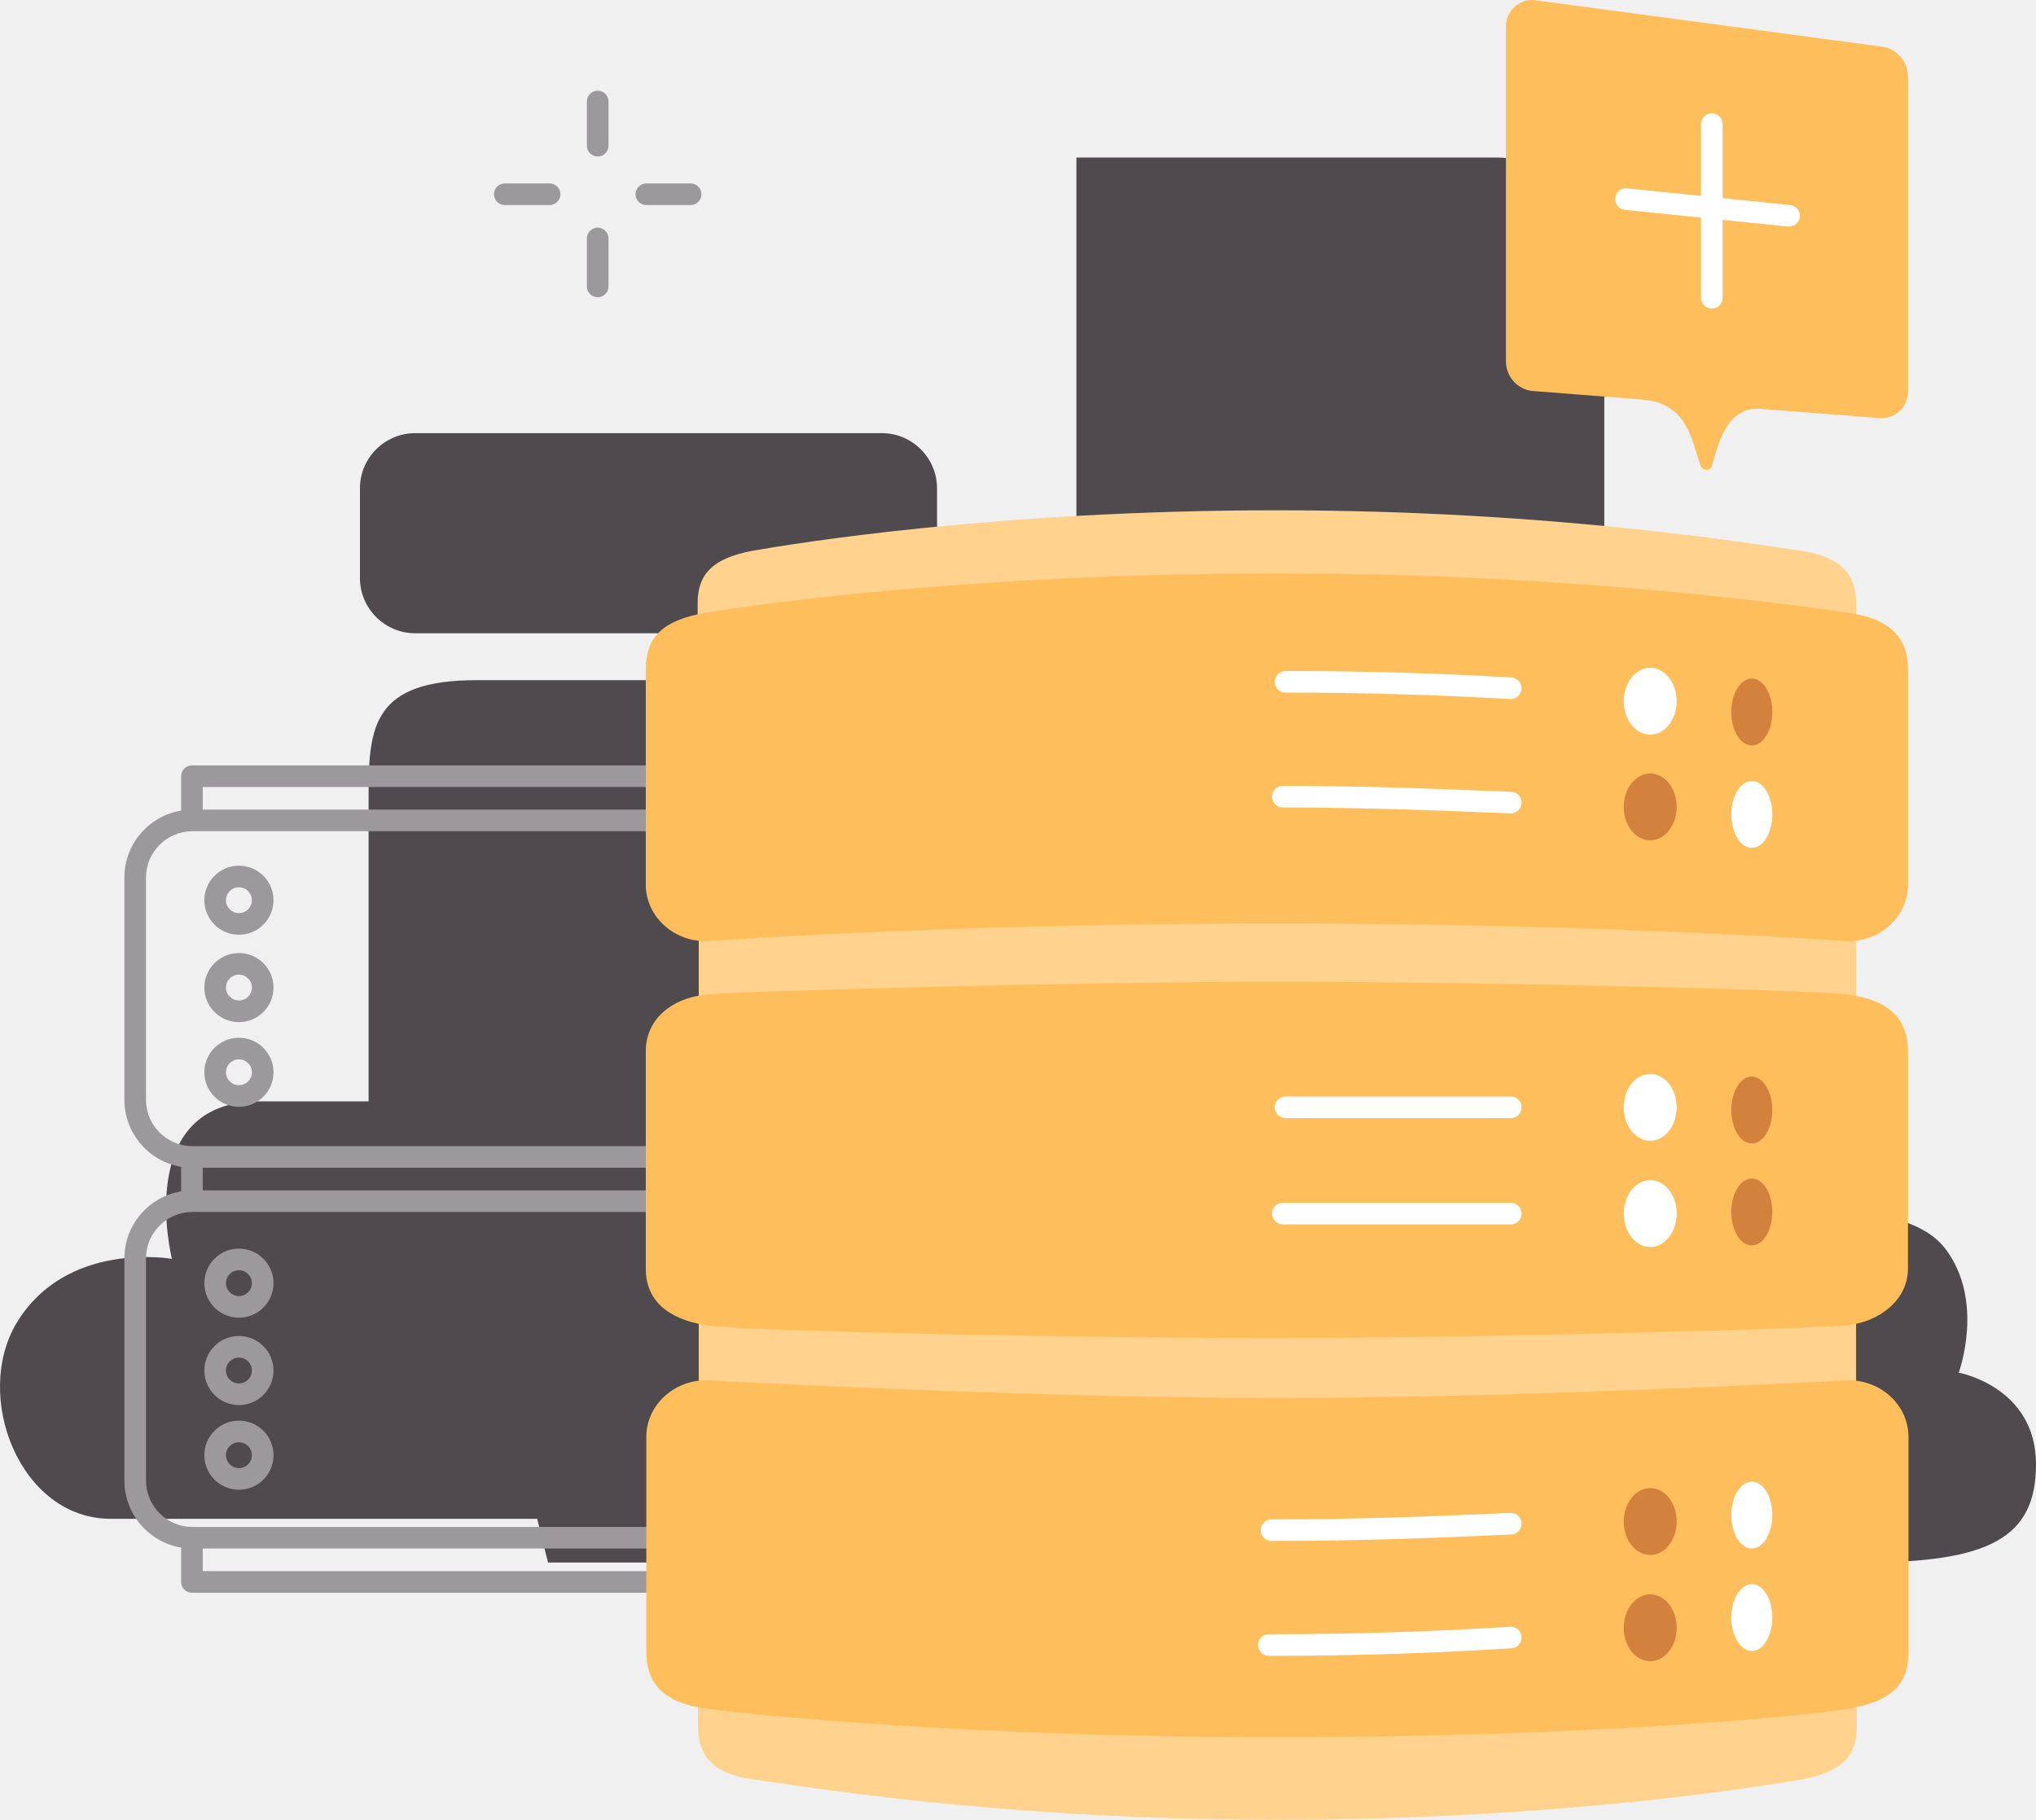
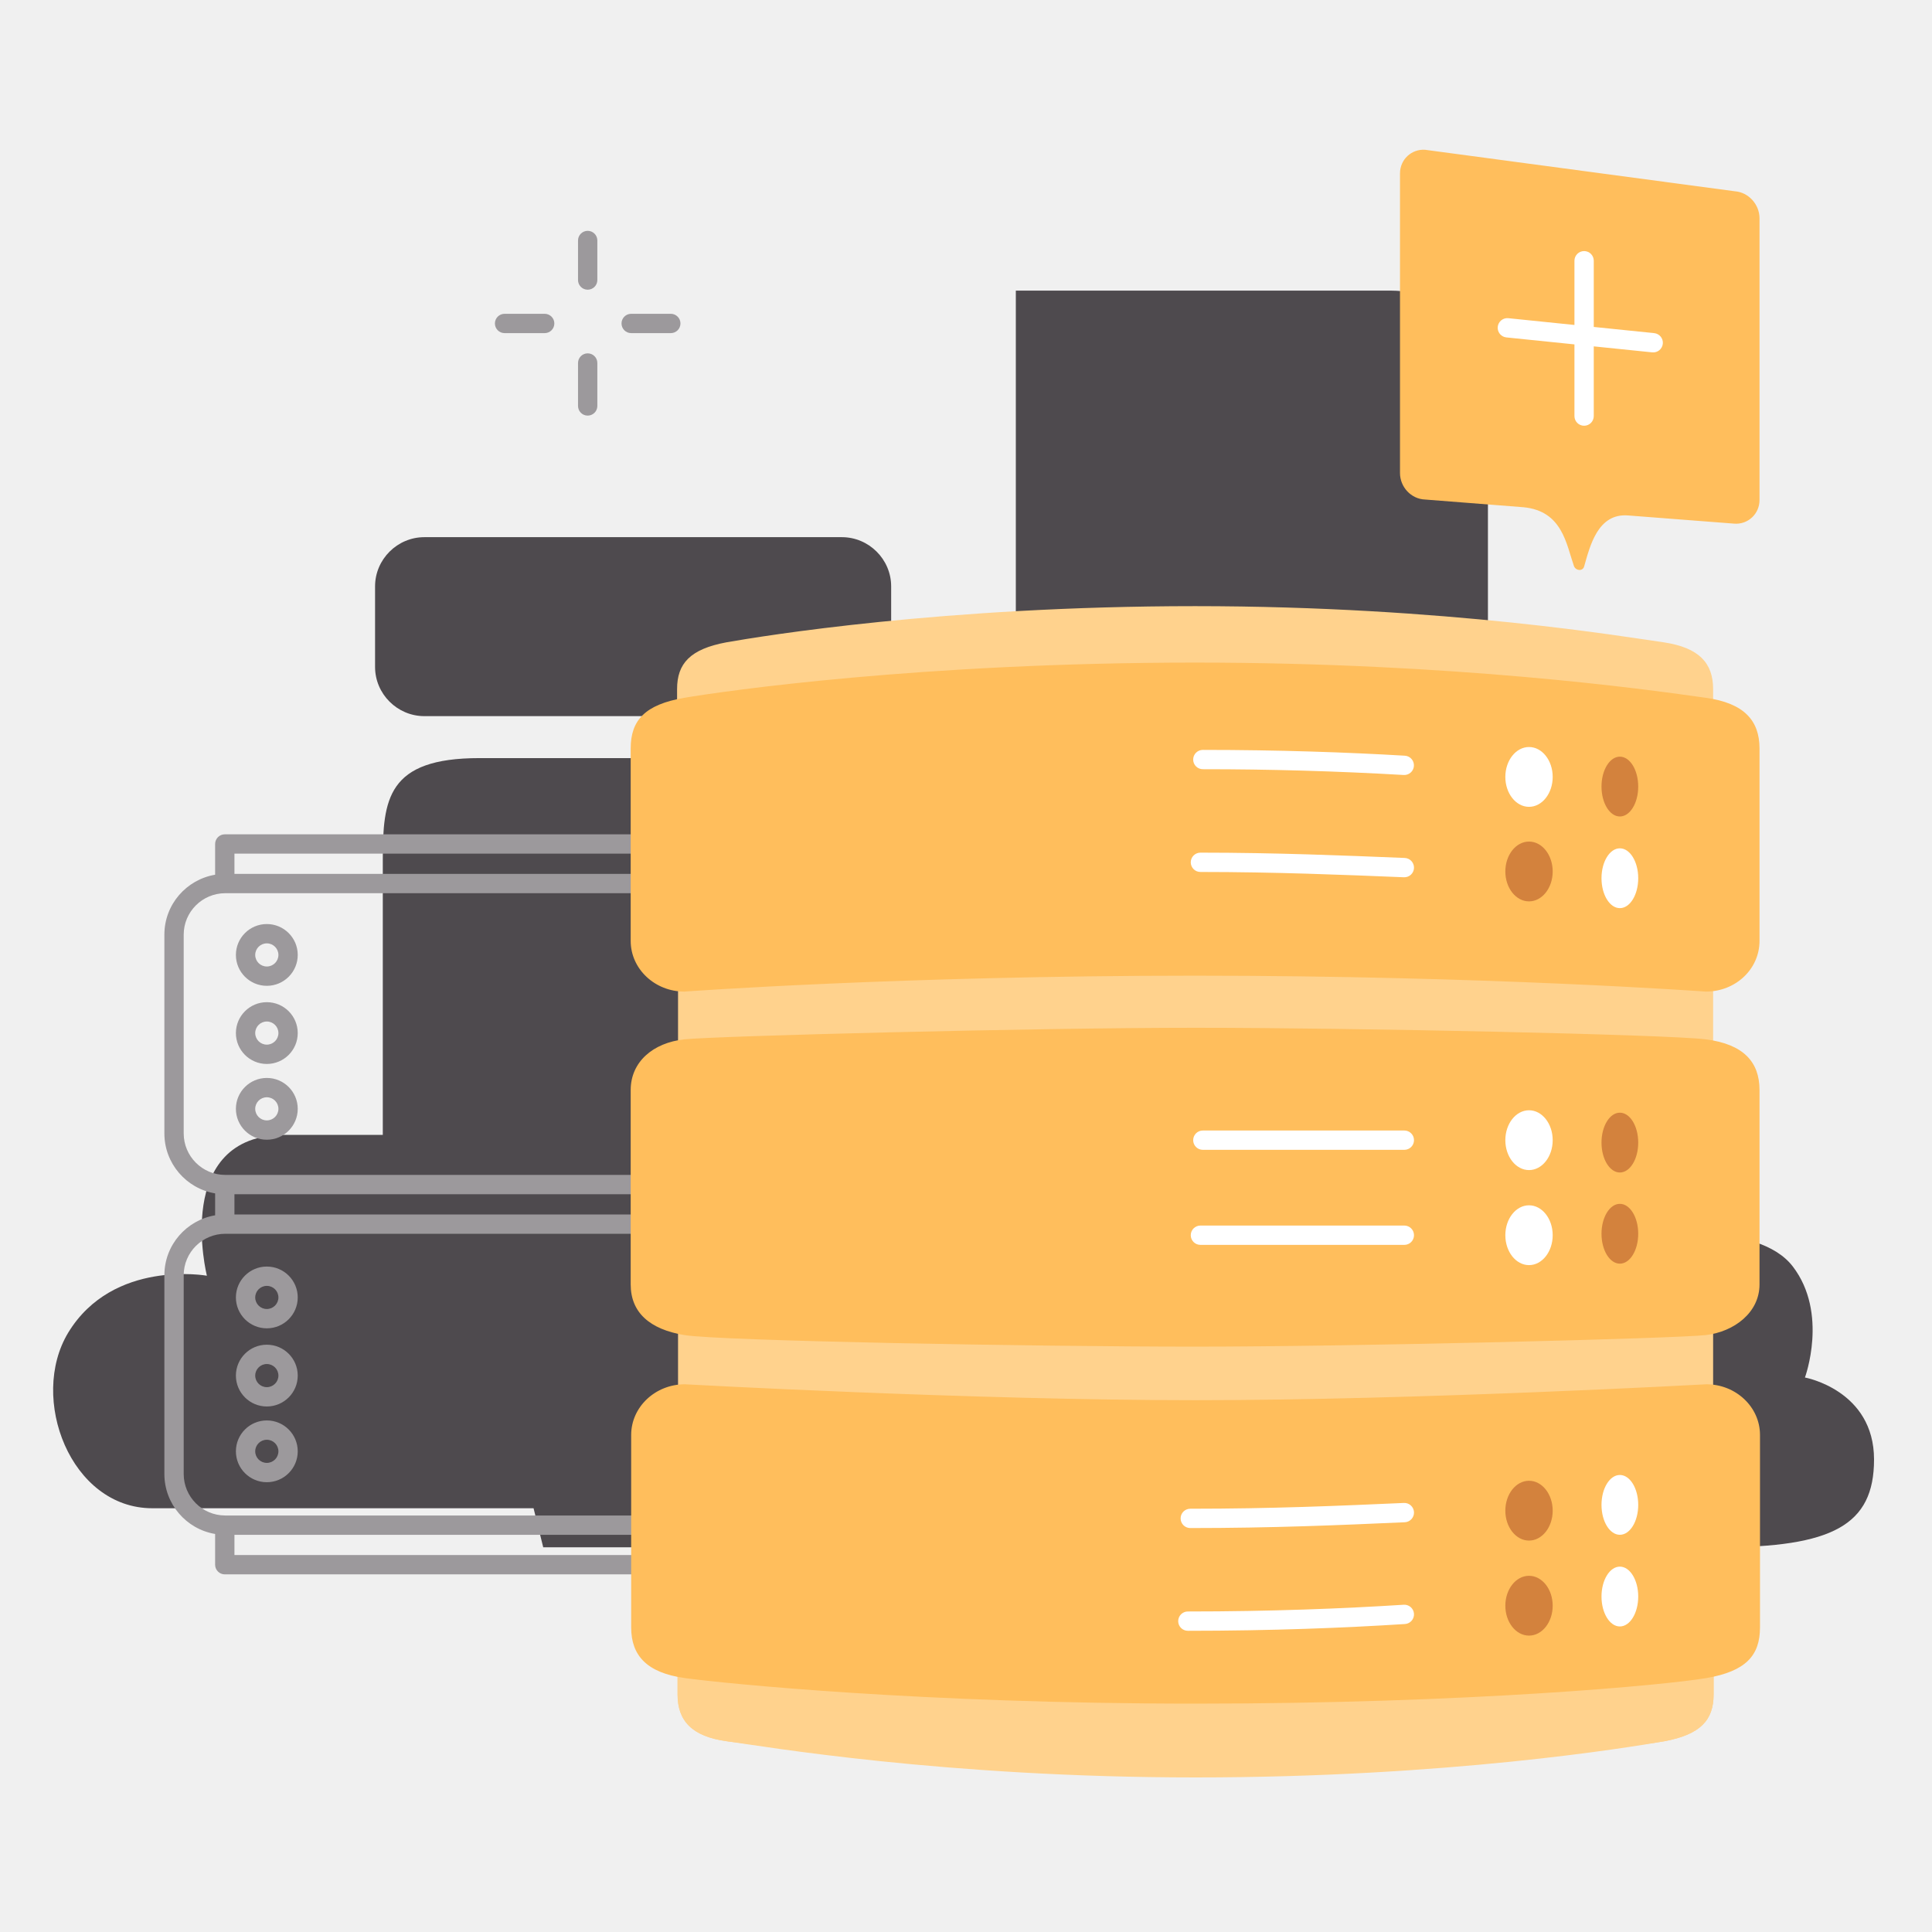
- <svg xmlns="http://www.w3.org/2000/svg" width="377" height="337" fill="none" viewBox="0 0 377 337">
-   <path fill="#4E4A4E" d="M163.299 117.269h-86.44c-5.603 0-10.206-4.594-10.206-10.187v-16.68c0-5.593 4.602-10.187 10.205-10.187H163.3c5.603 0 10.205 4.594 10.205 10.187v16.68c0 5.593-4.602 10.187-10.205 10.187" />
-   <path fill="#4E4A4E" d="M99.469 281.266H20.53c-16.908 0-25.612-22.772-17.408-36.355 9.305-15.282 28.714-11.786 28.714-11.786s-7.304-29.164 16.107-29.164h20.31v-56.93c0-12.585.9-21.075 20.01-21.075h111.052V29.175h77.837c11.005 0 19.909 9.688 19.909 21.573v67.418h19.109a13.65 13.65 0 0 1 13.707 13.683v93.086s22.911-3.396 30.314 6.292c7.404 9.689 2.501 22.972 2.501 22.972S377 256.796 377 271.178c0 13.584-8.604 18.178-32.115 18.178H101.47z" />
-   <path fill="#9C999C" fill-rule="evenodd" d="M33.538 143.738a2 2 0 0 1 2-2h142.668a2 2 0 0 1 2 2v6.347c6.049.961 10.605 6.211 10.605 12.43v41.15c0 6.22-4.557 11.469-10.606 12.43v4.504c6.049.961 10.606 6.21 10.606 12.43v41.15c0 6.219-4.556 11.469-10.605 12.43v6.347a2 2 0 0 1-2 2H35.538a2 2 0 0 1-2-2v-6.364c-6-1.002-10.505-6.228-10.505-12.413v-41.15c0-6.286 4.59-11.416 10.505-12.412v-4.539c-6-1.002-10.505-6.228-10.505-12.413v-41.15c0-6.286 4.59-11.416 10.505-12.412zm4 6.19h138.668v-4.19H37.538m-1.918 8.19c-4.705.01-8.587 3.821-8.587 8.587v41.15c0 4.697 3.816 8.587 8.605 8.587h142.568c4.789 0 8.605-3.89 8.605-8.587v-41.15c0-4.697-3.816-8.587-8.605-8.587zm1.918 62.324v4.19h138.667v-4.19zm-1.943 66.514h142.611c4.789 0 8.605-3.89 8.605-8.587v-41.15c0-4.697-3.816-8.587-8.605-8.587H35.638c-4.713 0-8.605 3.814-8.605 8.587v41.15c0 4.683 3.793 8.563 8.562 8.587m140.611 4H37.538v4.19h138.668z" clip-rule="evenodd" />
-   <path fill="#9C999C" fill-rule="evenodd" d="M37.84 166.708a6.4 6.4 0 0 1 6.402-6.395 6.4 6.4 0 0 1 6.402 6.395 6.4 6.4 0 0 1-6.402 6.395 6.4 6.4 0 0 1-6.402-6.395m6.402-2.395a2.4 2.4 0 0 0-2.402 2.395 2.4 2.4 0 0 0 2.402 2.395 2.4 2.4 0 0 0 2.402-2.395 2.4 2.4 0 0 0-2.402-2.395m-6.402 18.574a6.4 6.4 0 0 1 6.402-6.395 6.4 6.4 0 0 1 6.402 6.395 6.4 6.4 0 0 1-6.402 6.394 6.4 6.4 0 0 1-6.402-6.394m6.402-2.395a2.4 2.4 0 0 0-2.402 2.395 2.4 2.4 0 0 0 2.402 2.394 2.4 2.4 0 0 0 2.402-2.394 2.4 2.4 0 0 0-2.402-2.395m-6.402 18.079a6.4 6.4 0 0 1 6.402-6.394 6.4 6.4 0 0 1 6.402 6.394 6.4 6.4 0 0 1-6.402 6.395 6.4 6.4 0 0 1-6.402-6.395m6.402-2.394a2.4 2.4 0 0 0-2.402 2.394 2.4 2.4 0 0 0 2.402 2.395 2.4 2.4 0 0 0 2.402-2.395 2.4 2.4 0 0 0-2.402-2.394m-6.402 41.445a6.4 6.4 0 0 1 6.402-6.395 6.4 6.4 0 0 1 6.402 6.395 6.4 6.4 0 0 1-6.402 6.394 6.4 6.4 0 0 1-6.402-6.394m6.402-2.395a2.4 2.4 0 0 0-2.402 2.395 2.4 2.4 0 0 0 2.402 2.394 2.4 2.4 0 0 0 2.402-2.394 2.4 2.4 0 0 0-2.402-2.395m-6.402 18.575a6.4 6.4 0 0 1 6.402-6.395 6.4 6.4 0 0 1 6.402 6.395 6.4 6.4 0 0 1-6.402 6.394 6.4 6.4 0 0 1-6.402-6.394m6.402-2.395a2.4 2.4 0 0 0-2.402 2.395 2.4 2.4 0 0 0 2.402 2.394 2.4 2.4 0 0 0 2.402-2.394 2.4 2.4 0 0 0-2.402-2.395m-6.402 18.074a6.4 6.4 0 0 1 6.402-6.395 6.4 6.4 0 0 1 6.402 6.395 6.4 6.4 0 0 1-6.402 6.395 6.4 6.4 0 0 1-6.402-6.395m6.402-2.395a2.4 2.4 0 0 0-2.402 2.395 2.4 2.4 0 0 0 2.402 2.395 2.4 2.4 0 0 0 2.402-2.395 2.4 2.4 0 0 0-2.402-2.395" clip-rule="evenodd" />
-   <path fill="#FFD28D" d="M333.479 157.919s-41.82-2.996-97.046-2.996c-55.827 0-97.046 2.996-97.046 2.996-5.603 0-10.205-4.294-10.205-9.688v-36.555c0-5.293 2.701-8.29 10.205-9.688 7.403-1.299 45.021-7.49 97.046-7.49 52.024 0 89.742 6.491 97.046 7.49 7.303 1.099 10.205 4.295 10.205 9.688v36.555c0 5.394-4.503 9.688-10.205 9.688M139.488 273.578s41.819 2.996 97.045 2.996c55.827 0 97.046-2.996 97.046-2.996 5.603 0 10.205 4.294 10.205 9.688v36.555c0 5.294-2.701 8.29-10.205 9.688-7.403 1.299-45.021 7.491-97.046 7.491-52.024 0-89.742-6.492-97.045-7.491-7.304-.999-10.205-4.295-10.205-9.688v-36.555c.1-5.394 4.602-9.688 10.205-9.688" />
-   <path fill="#FFD28D" d="M139.488 273.578s41.819 2.996 97.045 2.996c55.827 0 97.046-2.996 97.046-2.996 5.603 0 10.205 4.294 10.205 9.688v36.555c0 5.294-2.701 8.29-10.205 9.688-7.403 1.299-45.021 5.493-97.046 5.493-52.024 0-89.742-4.494-97.045-5.493-7.304-.999-10.205-4.295-10.205-9.688v-36.555c.1-5.394 4.602-9.688 10.205-9.688" />
-   <path fill="#FFD28D" d="M129.383 148.231h214.301v140.628H129.383z" />
-   <path fill="#FFBE5C" fill-rule="evenodd" d="M342.183 174.299s-45.521-3.296-105.75-3.296c-60.828 0-105.75 3.296-105.75 3.296-6.103 0-11.105-4.694-11.105-10.487v-39.851c0-5.793 2.901-9.089 11.105-10.487 8.204-1.399 49.024-7.291 105.75-7.291 53.767 0 93.422 5.563 104.23 7.079l1.52.212c7.904 1.098 11.106 4.694 11.106 10.487v39.851c0 5.793-4.903 10.487-11.106 10.487m-211.4 81.302s59.728 3.296 105.75 3.296 105.75-3.296 105.75-3.296c6.103 0 11.105 4.694 11.105 10.487v39.852c0 5.792-2.901 9.088-11.105 10.487-8.104 1.398-49.023 5.293-105.75 5.293s-97.746-4.195-105.75-5.293c-7.904-1.099-11.105-4.695-11.105-10.487v-39.852c0-5.793 5.002-10.487 11.105-10.487m105.65-73.811c33.416 0 97.947 1.398 105.75 2.397 7.804.999 11.106 4.694 11.106 10.487v40.251c0 5.793-5.203 9.788-11.106 10.487-6.002.699-72.334 2.397-105.75 2.397s-98.546-1.198-105.75-2.397-11.105-4.694-11.105-10.487v-40.251c0-5.793 4.602-9.788 11.105-10.487s72.335-2.397 105.75-2.397" clip-rule="evenodd" />
-   <path fill="#FFF" d="M305.566 230.93c2.708 0 4.902-2.773 4.902-6.193s-2.194-6.192-4.902-6.192c-2.707 0-4.902 2.772-4.902 6.192s2.195 6.193 4.902 6.193" />
-   <path fill="#D3823D" d="M324.376 230.629c2.099 0 3.801-2.772 3.801-6.192s-1.702-6.193-3.801-6.193-3.802 2.773-3.802 6.193 1.702 6.192 3.802 6.192" />
-   <path fill="#FFF" d="M305.566 211.254c2.708 0 4.902-2.772 4.902-6.192s-2.194-6.193-4.902-6.193c-2.707 0-4.902 2.773-4.902 6.193s2.195 6.192 4.902 6.192" />
-   <path fill="#D3823D" d="M324.376 211.754c2.099 0 3.801-2.772 3.801-6.192s-1.702-6.193-3.801-6.193-3.802 2.773-3.802 6.193 1.702 6.192 3.802 6.192m-18.81 95.882c2.708 0 4.902-2.772 4.902-6.192s-2.194-6.193-4.902-6.193c-2.707 0-4.902 2.773-4.902 6.193s2.195 6.192 4.902 6.192" />
-   <path fill="#FFF" d="M324.376 305.74c2.099 0 3.801-2.773 3.801-6.193s-1.702-6.192-3.801-6.192-3.802 2.772-3.802 6.192 1.702 6.193 3.802 6.193" />
-   <path fill="#D3823D" d="M305.566 287.96c2.708 0 4.902-2.772 4.902-6.192s-2.194-6.193-4.902-6.193c-2.707 0-4.902 2.773-4.902 6.193s2.195 6.192 4.902 6.192" />
-   <path fill="#FFF" d="M324.376 286.763c2.099 0 3.801-2.772 3.801-6.192s-1.702-6.193-3.801-6.193-3.802 2.773-3.802 6.193 1.702 6.192 3.802 6.192" />
-   <path fill="#D3823D" d="M305.566 155.622c2.708 0 4.902-2.772 4.902-6.192s-2.194-6.193-4.902-6.193c-2.707 0-4.902 2.773-4.902 6.193s2.195 6.192 4.902 6.192" />
-   <path fill="#FFF" d="M324.376 157.021c2.099 0 3.801-2.773 3.801-6.193s-1.702-6.192-3.801-6.192-3.802 2.772-3.802 6.192 1.702 6.193 3.802 6.193m-18.81-20.975c2.708 0 4.902-2.772 4.902-6.192s-2.194-6.193-4.902-6.193c-2.707 0-4.902 2.773-4.902 6.193s2.195 6.192 4.902 6.192" />
-   <path fill="#D3823D" d="M324.376 138.044c2.099 0 3.801-2.772 3.801-6.192s-1.702-6.193-3.801-6.193-3.802 2.773-3.802 6.193 1.702 6.192 3.802 6.192" />
-   <path fill="#FFF" fill-rule="evenodd" d="M236.034 126.258a2 2 0 0 1 2-2c15.749 0 29.895.501 41.837 1.202a2 2 0 0 1-.235 3.993 714 714 0 0 0-41.602-1.195 2 2 0 0 1-2-2m-.501 21.274a2 2 0 0 1 2-2c15.412 0 29.833.59 41.965 1.086l.337.014a2 2 0 1 1-.163 3.997l-.313-.013c-12.144-.497-26.497-1.084-41.826-1.084a2 2 0 0 1-2-2m.502 57.528a2 2 0 0 1 2-2h41.719a2 2 0 1 1 0 4h-41.719a2 2 0 0 1-2-2m-.501 19.679a2 2 0 0 1 2-2h42.22a2 2 0 1 1 0 4h-42.22a2 2 0 0 1-2-2m46.218 57.341a2 2 0 0 1-1.91 2.086c-13.508.6-27.453 1.201-44.409 1.201a2 2 0 1 1 0-4c16.859 0 30.727-.597 44.232-1.197a2 2 0 0 1 2.087 1.91m-.002 21.033a2 2 0 0 1-1.869 2.124c-12.544.801-27.794 1.402-44.948 1.402a2 2 0 1 1 0-4c17.062 0 32.226-.597 44.693-1.394a2 2 0 0 1 2.124 1.868" clip-rule="evenodd" />
-   <path fill="#9C999C" fill-rule="evenodd" d="M110.674 16.79a2 2 0 0 1 2 2v8.19a2 2 0 0 1-4 0v-8.19a2 2 0 0 1 2-2M91.466 35.969a2 2 0 0 1 2-2h8.304a2 2 0 0 1 0 4h-8.304a2 2 0 0 1-2-2m26.212 0a2 2 0 0 1 2-2h8.204a2 2 0 1 1 0 4h-8.204a2 2 0 0 1-2-2m-7.004 6.188a2 2 0 0 1 2 2v8.89a2 2 0 1 1-4 0v-8.89a2 2 0 0 1 2-2" clip-rule="evenodd" />
-   <path fill="#FFBE5C" d="m348.186 8.602-64.13-8.59c-2.801-.2-5.202 1.998-5.202 4.895V66.93c0 2.896 2.301 5.393 5.202 5.493l20.41 1.598c8.003.799 8.804 7.59 10.405 12.185.4.999 1.8 1.099 2.101.1 1.2-4.195 2.801-11.086 9.104-10.587l22.01 1.698c2.802.2 5.203-1.998 5.203-4.894V14.195c0-2.896-2.301-5.393-5.103-5.593" />
-   <path fill="#FFF" d="M318.972 22.984a2 2 0 0 0-4 0zm-4 32.161a2 2 0 1 0 4 0zm-13.704-20.268a2 2 0 0 0-.408 3.979zm29.806 7.075a2 2 0 0 0 .408-3.98zm-16.102-18.968v32.161h4v-32.16zM300.86 38.856l30.214 3.096.408-3.98-30.214-3.095z" />
+ <svg xmlns="http://www.w3.org/2000/svg" width="400" height="400" fill="none" viewBox="0 0 400 400">
+   <path fill="#4E4A4E" d="M174.299 148.269h-86.44c-5.603 0-10.206-4.594-10.206-10.187v-16.68c0-5.593 4.602-10.187 10.205-10.187H174.3c5.603 0 10.205 4.594 10.205 10.187v16.68c0 5.593-4.602 10.187-10.205 10.187" />
+   <path fill="#4E4A4E" d="M110.469 312.266H31.531c-16.908 0-25.612-22.772-17.408-36.355 9.305-15.282 28.714-11.786 28.714-11.786s-7.304-29.164 16.107-29.164h20.31v-56.93c0-12.585.9-21.075 20.01-21.075h111.052V60.175h77.837c11.005 0 19.909 9.688 19.909 21.573v67.418h19.109a13.65 13.65 0 0 1 13.707 13.683v93.086s22.911-3.396 30.314 6.292c7.404 9.689 2.501 22.972 2.501 22.972S388 287.796 388 302.178c0 13.584-8.604 18.178-32.115 18.178H112.47z" />
+   <path fill="#9C999C" fill-rule="evenodd" d="M44.538 174.738a2 2 0 0 1 2-2h142.668a2 2 0 0 1 2 2v6.347c6.049.961 10.605 6.211 10.605 12.43v41.15c0 6.22-4.557 11.469-10.606 12.43v4.504c6.049.961 10.606 6.21 10.606 12.43v41.15c0 6.219-4.556 11.469-10.605 12.43v6.347a2 2 0 0 1-2 2H46.538a2 2 0 0 1-2-2v-6.364c-6-1.002-10.505-6.228-10.505-12.413v-41.15c0-6.286 4.59-11.416 10.505-12.412v-4.539c-6-1.002-10.505-6.228-10.505-12.413v-41.15c0-6.286 4.59-11.416 10.505-12.412zm4 6.19h138.668v-4.19H48.538m-1.918 8.19c-4.705.01-8.587 3.821-8.587 8.587v41.15c0 4.697 3.816 8.587 8.605 8.587h142.568c4.789 0 8.605-3.89 8.605-8.587v-41.15c0-4.697-3.816-8.587-8.605-8.587zm1.918 62.324v4.19h138.667v-4.19zm-1.943 66.514h142.611c4.789 0 8.605-3.89 8.605-8.587v-41.15c0-4.697-3.816-8.587-8.605-8.587H46.638c-4.713 0-8.605 3.814-8.605 8.587v41.15c0 4.683 3.793 8.563 8.562 8.587m140.611 4H48.538v4.19h138.668z" clip-rule="evenodd" />
+   <path fill="#9C999C" fill-rule="evenodd" d="M48.84 197.708a6.4 6.4 0 0 1 6.402-6.395 6.4 6.4 0 0 1 6.402 6.395 6.4 6.4 0 0 1-6.402 6.395 6.4 6.4 0 0 1-6.402-6.395m6.402-2.395a2.4 2.4 0 0 0-2.402 2.395 2.4 2.4 0 0 0 2.402 2.395 2.4 2.4 0 0 0 2.402-2.395 2.4 2.4 0 0 0-2.402-2.395m-6.402 18.574a6.4 6.4 0 0 1 6.402-6.395 6.4 6.4 0 0 1 6.402 6.395 6.4 6.4 0 0 1-6.402 6.394 6.4 6.4 0 0 1-6.402-6.394m6.402-2.395a2.4 2.4 0 0 0-2.402 2.395 2.4 2.4 0 0 0 2.402 2.394 2.4 2.4 0 0 0 2.402-2.394 2.4 2.4 0 0 0-2.402-2.395m-6.402 18.079a6.4 6.4 0 0 1 6.402-6.394 6.4 6.4 0 0 1 6.402 6.394 6.4 6.4 0 0 1-6.402 6.395 6.4 6.4 0 0 1-6.402-6.395m6.402-2.394a2.4 2.4 0 0 0-2.402 2.394 2.4 2.4 0 0 0 2.402 2.395 2.4 2.4 0 0 0 2.402-2.395 2.4 2.4 0 0 0-2.402-2.394m-6.402 41.445a6.4 6.4 0 0 1 6.402-6.395 6.4 6.4 0 0 1 6.402 6.395 6.4 6.4 0 0 1-6.402 6.394 6.4 6.4 0 0 1-6.402-6.394m6.402-2.395a2.4 2.4 0 0 0-2.402 2.395 2.4 2.4 0 0 0 2.402 2.394 2.4 2.4 0 0 0 2.402-2.394 2.4 2.4 0 0 0-2.402-2.395m-6.402 18.575a6.4 6.4 0 0 1 6.402-6.395 6.4 6.4 0 0 1 6.402 6.395 6.4 6.4 0 0 1-6.402 6.394 6.4 6.4 0 0 1-6.402-6.394m6.402-2.395a2.4 2.4 0 0 0-2.402 2.395 2.4 2.4 0 0 0 2.402 2.394 2.4 2.4 0 0 0 2.402-2.394 2.4 2.4 0 0 0-2.402-2.395m-6.402 18.074a6.4 6.4 0 0 1 6.402-6.395 6.4 6.4 0 0 1 6.402 6.395 6.4 6.4 0 0 1-6.402 6.395 6.4 6.4 0 0 1-6.402-6.395m6.402-2.395a2.4 2.4 0 0 0-2.402 2.395 2.4 2.4 0 0 0 2.402 2.395 2.4 2.4 0 0 0 2.402-2.395 2.4 2.4 0 0 0-2.402-2.395" clip-rule="evenodd" />
+   <path fill="#FFD28D" d="M344.479 188.919s-41.82-2.996-97.046-2.996c-55.827 0-97.046 2.996-97.046 2.996-5.603 0-10.205-4.294-10.205-9.688v-36.555c0-5.293 2.701-8.29 10.205-9.688 7.403-1.299 45.021-7.491 97.046-7.491 52.024 0 89.742 6.492 97.046 7.491 7.303 1.099 10.205 4.295 10.205 9.688v36.555c0 5.394-4.503 9.688-10.205 9.688M150.488 304.578s41.819 2.996 97.045 2.996c55.827 0 97.046-2.996 97.046-2.996 5.603 0 10.205 4.294 10.205 9.688v36.555c0 5.294-2.701 8.29-10.205 9.688-7.403 1.299-45.021 7.491-97.046 7.491-52.024 0-89.742-6.492-97.045-7.491-7.304-.999-10.205-4.295-10.205-9.688v-36.555c.1-5.394 4.602-9.688 10.205-9.688" />
+   <path fill="#FFD28D" d="M150.488 304.578s41.819 2.996 97.045 2.996c55.827 0 97.046-2.996 97.046-2.996 5.603 0 10.205 4.294 10.205 9.688v36.555c0 5.294-2.701 8.29-10.205 9.688-7.403 1.299-45.021 5.493-97.046 5.493-52.024 0-89.742-4.494-97.045-5.493-7.304-.999-10.205-4.295-10.205-9.688v-36.555c.1-5.394 4.602-9.688 10.205-9.688" />
+   <path fill="#FFD28D" d="M140.383 179.231h214.301v140.628H140.383z" />
+   <path fill="#FFBE5C" fill-rule="evenodd" d="M353.183 205.299s-45.521-3.296-105.75-3.296c-60.828 0-105.75 3.296-105.75 3.296-6.103 0-11.105-4.694-11.105-10.487v-39.851c0-5.793 2.901-9.089 11.105-10.487 8.204-1.399 49.024-7.291 105.75-7.291 53.767 0 93.422 5.563 104.23 7.079l1.52.212c7.904 1.098 11.106 4.694 11.106 10.487v39.851c0 5.793-4.903 10.487-11.106 10.487m-211.4 81.302s59.728 3.296 105.75 3.296 105.75-3.296 105.75-3.296c6.103 0 11.105 4.694 11.105 10.487v39.852c0 5.792-2.901 9.088-11.105 10.487-8.104 1.398-49.023 5.293-105.75 5.293s-97.746-4.195-105.75-5.293c-7.904-1.099-11.105-4.695-11.105-10.487v-39.852c0-5.793 5.002-10.487 11.105-10.487m105.65-73.811c33.416 0 97.947 1.398 105.75 2.397 7.804.999 11.106 4.694 11.106 10.487v40.251c0 5.793-5.203 9.788-11.106 10.487-6.002.699-72.334 2.397-105.75 2.397s-98.546-1.198-105.75-2.397-11.105-4.694-11.105-10.487v-40.251c0-5.793 4.602-9.788 11.105-10.487s72.335-2.397 105.75-2.397" clip-rule="evenodd" />
+   <path fill="#FFF" d="M316.566 261.93c2.708 0 4.902-2.773 4.902-6.193s-2.194-6.192-4.902-6.192c-2.707 0-4.902 2.772-4.902 6.192s2.195 6.193 4.902 6.193" />
+   <path fill="#D3823D" d="M335.376 261.629c2.099 0 3.801-2.772 3.801-6.192s-1.702-6.193-3.801-6.193-3.802 2.773-3.802 6.193 1.702 6.192 3.802 6.192" />
+   <path fill="#FFF" d="M316.566 242.254c2.708 0 4.902-2.772 4.902-6.192s-2.194-6.193-4.902-6.193c-2.707 0-4.902 2.773-4.902 6.193s2.195 6.192 4.902 6.192" />
+   <path fill="#D3823D" d="M335.376 242.754c2.099 0 3.801-2.772 3.801-6.192s-1.702-6.193-3.801-6.193-3.802 2.773-3.802 6.193 1.702 6.192 3.802 6.192m-18.81 95.882c2.708 0 4.902-2.772 4.902-6.192s-2.194-6.193-4.902-6.193c-2.707 0-4.902 2.773-4.902 6.193s2.195 6.192 4.902 6.192" />
+   <path fill="#FFF" d="M335.376 336.74c2.099 0 3.801-2.773 3.801-6.193s-1.702-6.192-3.801-6.192-3.802 2.772-3.802 6.192 1.702 6.193 3.802 6.193" />
+   <path fill="#D3823D" d="M316.566 318.96c2.708 0 4.902-2.772 4.902-6.192s-2.194-6.193-4.902-6.193c-2.707 0-4.902 2.773-4.902 6.193s2.195 6.192 4.902 6.192" />
+   <path fill="#FFF" d="M335.376 317.763c2.099 0 3.801-2.772 3.801-6.192s-1.702-6.193-3.801-6.193-3.802 2.773-3.802 6.193 1.702 6.192 3.802 6.192" />
+   <path fill="#D3823D" d="M316.566 186.622c2.708 0 4.902-2.772 4.902-6.192s-2.194-6.193-4.902-6.193c-2.707 0-4.902 2.773-4.902 6.193s2.195 6.192 4.902 6.192" />
+   <path fill="#FFF" d="M335.376 188.021c2.099 0 3.801-2.773 3.801-6.193s-1.702-6.192-3.801-6.192-3.802 2.772-3.802 6.192 1.702 6.193 3.802 6.193m-18.81-20.975c2.708 0 4.902-2.772 4.902-6.192s-2.194-6.193-4.902-6.193c-2.707 0-4.902 2.773-4.902 6.193s2.195 6.192 4.902 6.192" />
+   <path fill="#D3823D" d="M335.376 169.044c2.099 0 3.801-2.772 3.801-6.192s-1.702-6.193-3.801-6.193-3.802 2.773-3.802 6.193 1.702 6.192 3.802 6.192" />
+   <path fill="#FFF" fill-rule="evenodd" d="M247.034 157.258a2 2 0 0 1 2-2c15.749 0 29.895.501 41.837 1.202a2 2 0 0 1-.235 3.993 714 714 0 0 0-41.602-1.195 2 2 0 0 1-2-2m-.501 21.274a2 2 0 0 1 2-2c15.412 0 29.833.59 41.965 1.086l.337.014a2 2 0 1 1-.163 3.997l-.313-.013c-12.144-.497-26.497-1.084-41.826-1.084a2 2 0 0 1-2-2m.502 57.528a2 2 0 0 1 2-2h41.719a2 2 0 1 1 0 4h-41.719a2 2 0 0 1-2-2m-.501 19.679a2 2 0 0 1 2-2h42.22a2 2 0 1 1 0 4h-42.22a2 2 0 0 1-2-2m46.218 57.341a2 2 0 0 1-1.91 2.086c-13.508.6-27.453 1.201-44.409 1.201a2 2 0 1 1 0-4c16.859 0 30.727-.597 44.232-1.197a2 2 0 0 1 2.087 1.91m-.002 21.033a2 2 0 0 1-1.869 2.124c-12.544.801-27.794 1.402-44.948 1.402a2 2 0 1 1 0-4c17.062 0 32.226-.597 44.693-1.394a2 2 0 0 1 2.124 1.868" clip-rule="evenodd" />
+   <path fill="#9C999C" fill-rule="evenodd" d="M121.674 47.79a2 2 0 0 1 2 2v8.19a2 2 0 0 1-4 0v-8.19a2 2 0 0 1 2-2m-19.208 19.179a2 2 0 0 1 2-2h8.304a2 2 0 0 1 0 4h-8.304a2 2 0 0 1-2-2m26.212 0a2 2 0 0 1 2-2h8.204a2 2 0 1 1 0 4h-8.204a2 2 0 0 1-2-2m-7.004 6.188a2 2 0 0 1 2 2v8.89a2 2 0 1 1-4 0v-8.89a2 2 0 0 1 2-2" clip-rule="evenodd" />
+   <path fill="#FFBE5C" d="m359.186 39.602-64.13-8.59c-2.801-.2-5.202 1.998-5.202 4.895V97.93c0 2.896 2.301 5.393 5.202 5.493l20.41 1.598c8.003.799 8.804 7.591 10.405 12.185.4.999 1.8 1.099 2.101.1 1.2-4.195 2.801-11.086 9.104-10.587l22.01 1.698c2.802.2 5.203-1.998 5.203-4.894V45.195c0-2.896-2.301-5.393-5.103-5.593" />
+   <path fill="#FFF" d="M329.972 53.984a2 2 0 0 0-4 0zm-4 32.161a2 2 0 1 0 4 0zm-13.704-20.268a2 2 0 0 0-.408 3.979zm29.806 7.075a2 2 0 0 0 .408-3.98zm-16.102-18.968v32.161h4v-32.16zM311.86 69.856l30.214 3.096.408-3.98-30.214-3.095z" />
</svg>
